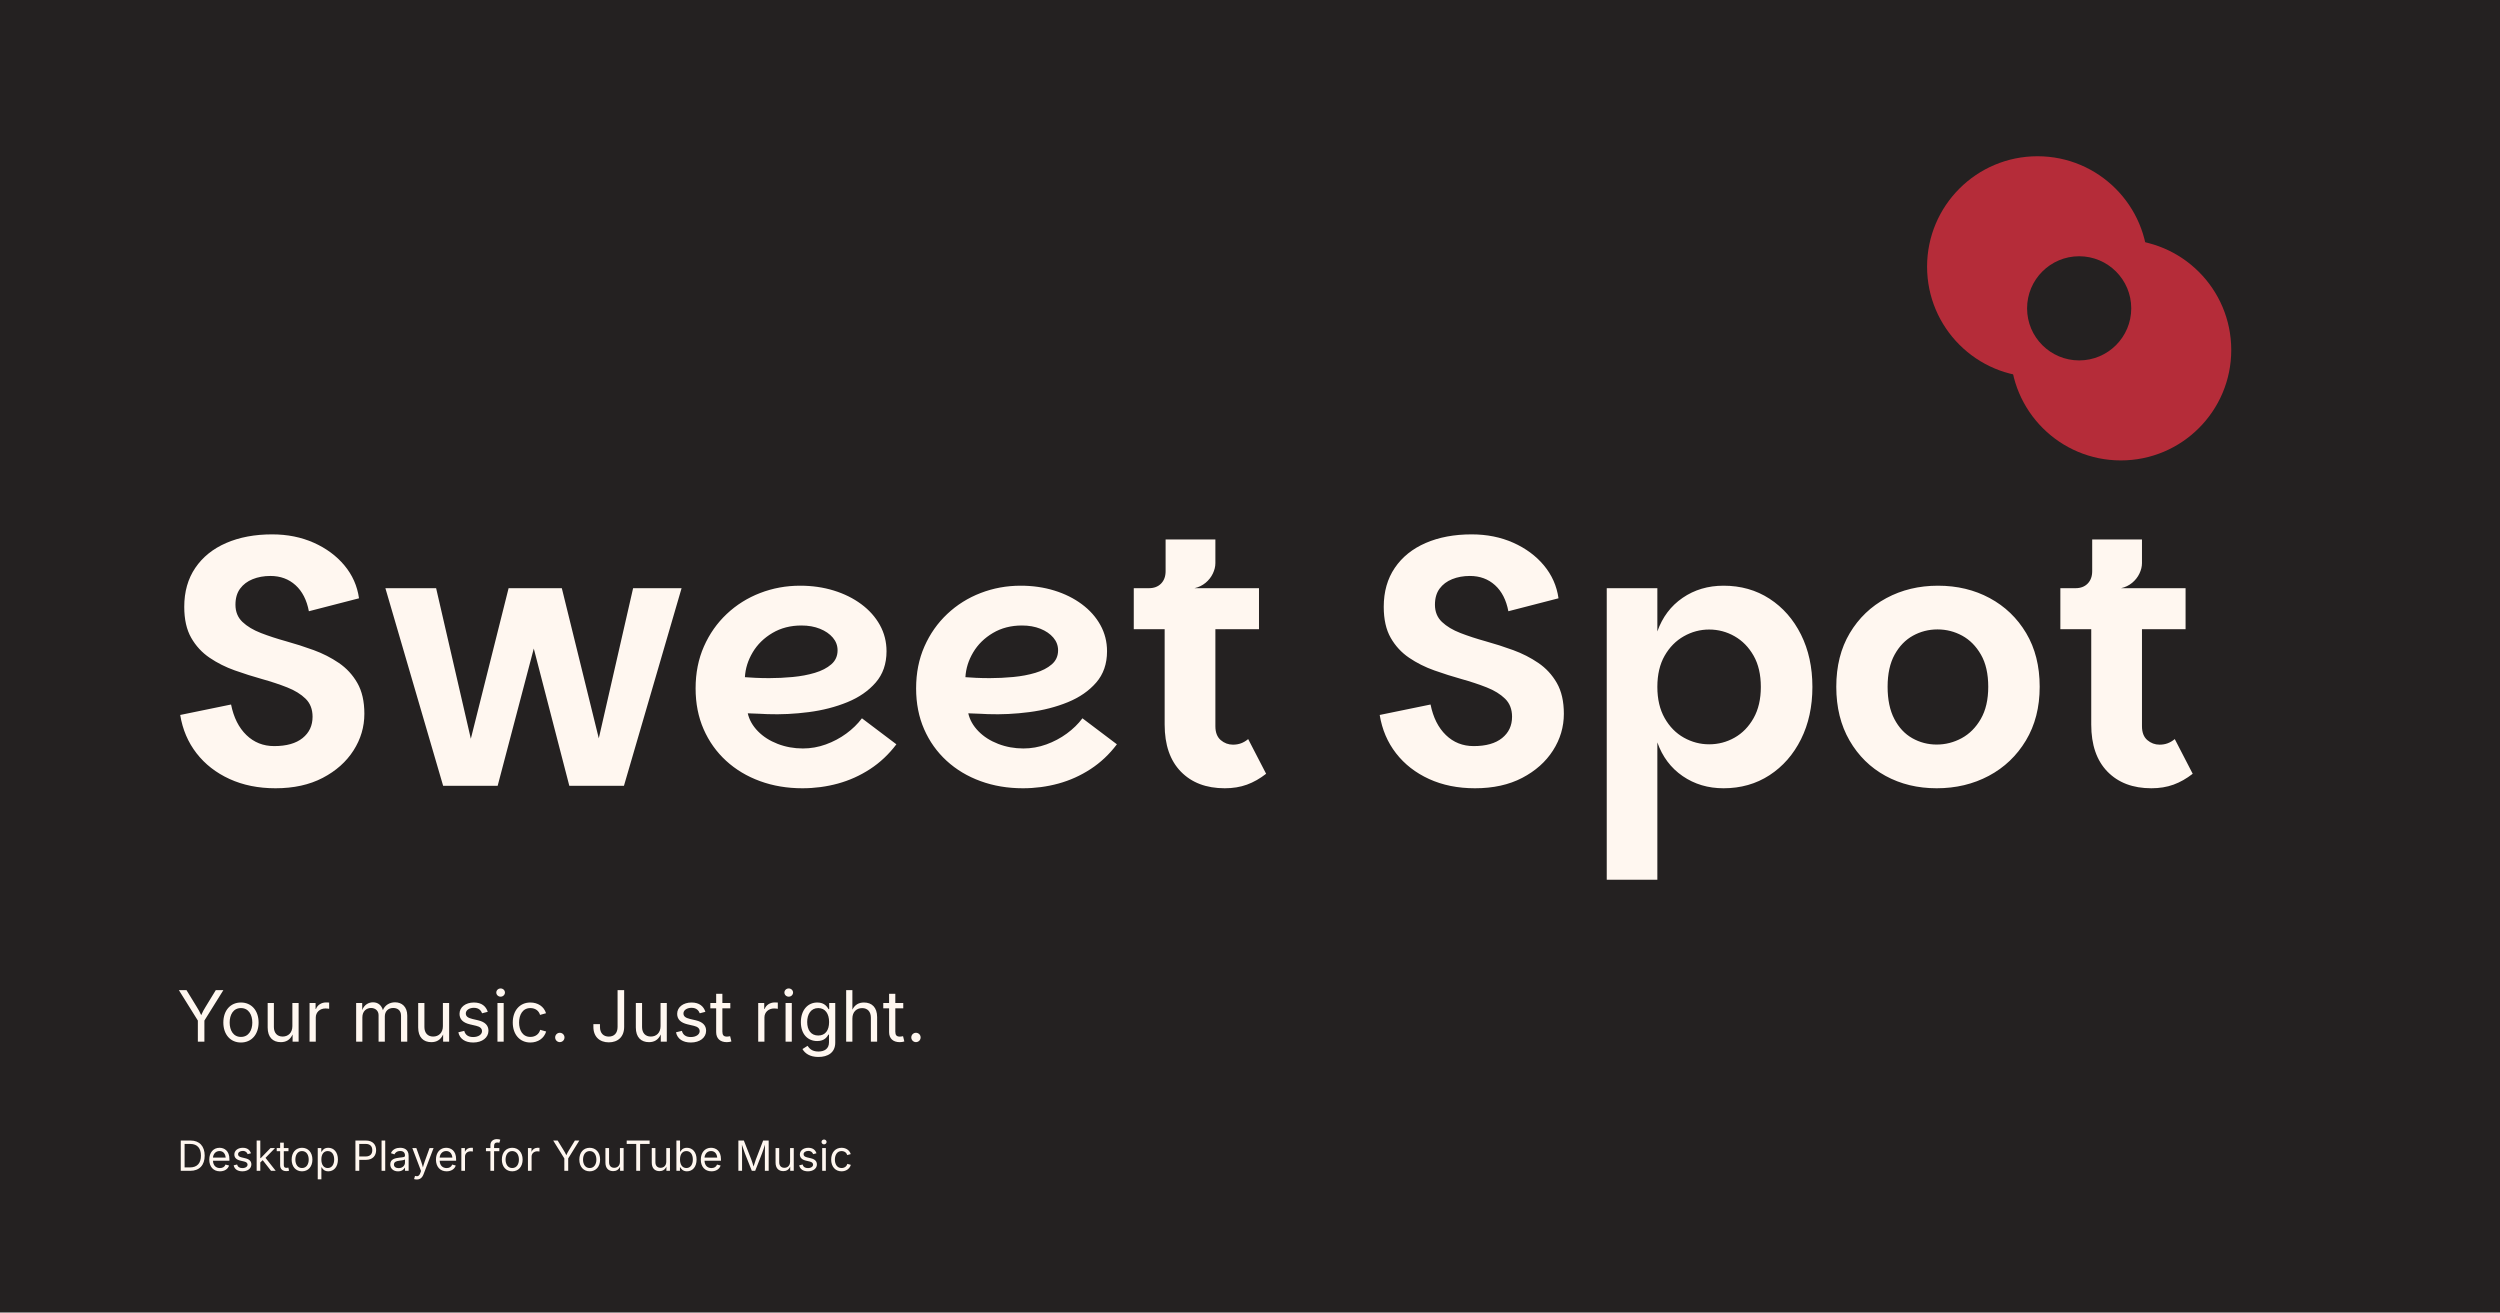
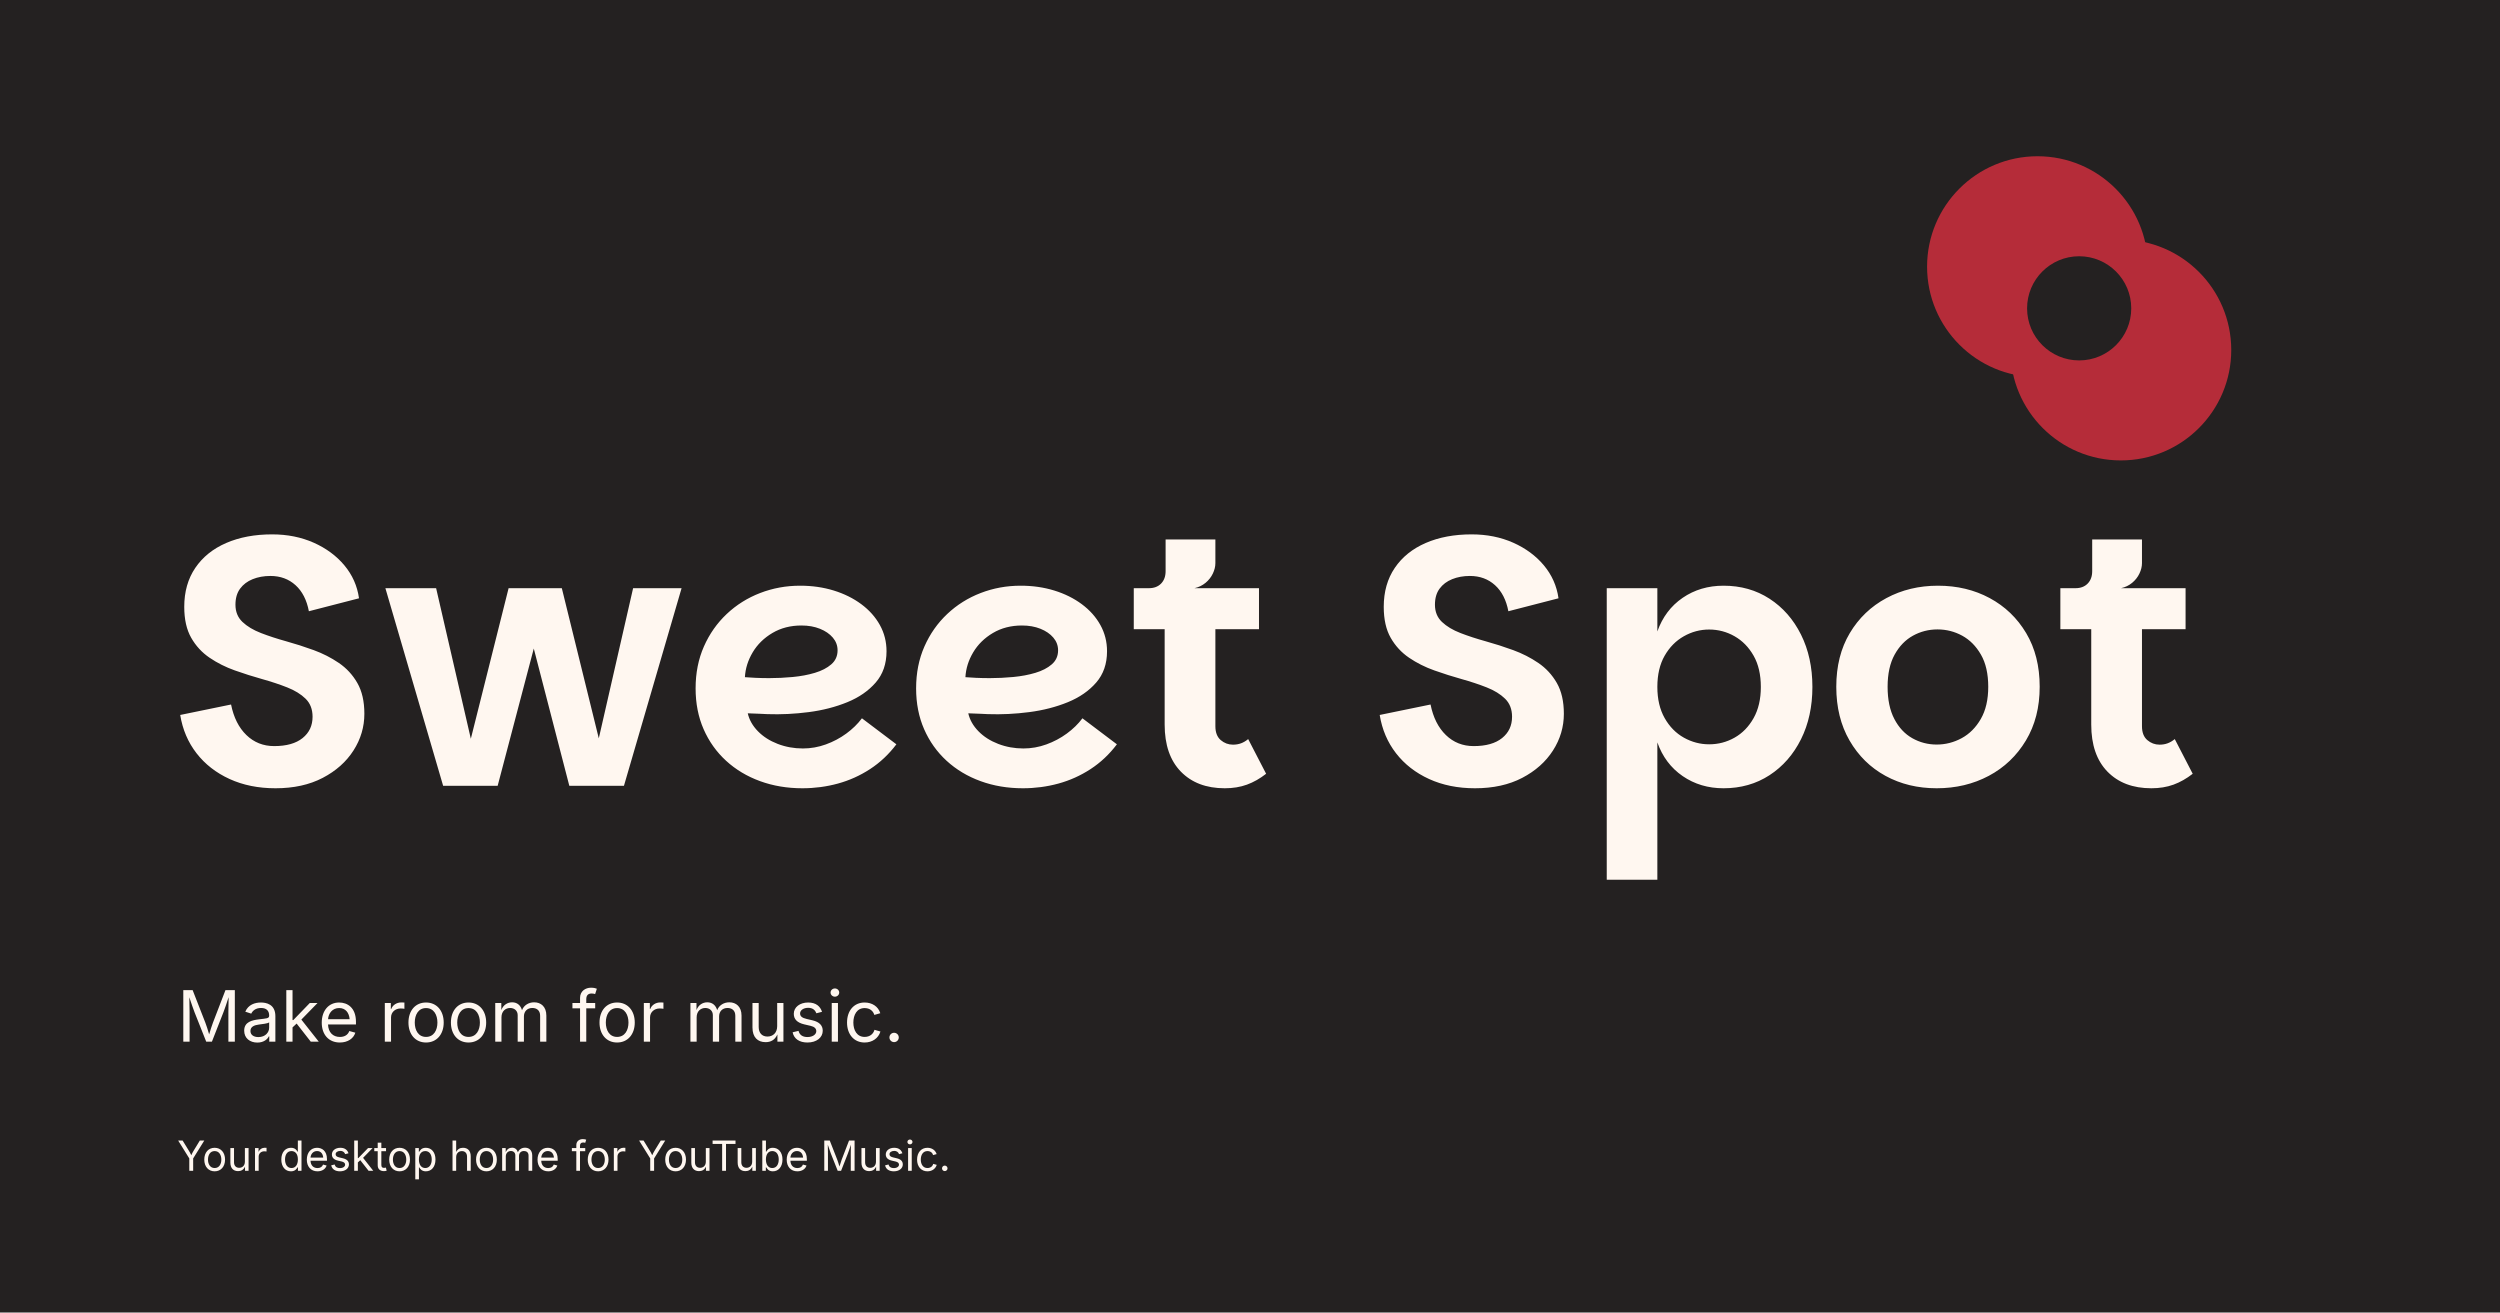
<svg xmlns="http://www.w3.org/2000/svg" width="1200" height="630" viewBox="0 0 1200 630" fill="none">
  <rect width="1200" height="630" fill="#242121" />
  <g transform="translate(870 20) scale(.5)">
    <defs>
      <mask id="sweetspot-aperture">
        <rect width="512" height="512" fill="white" />
        <circle cx="256" cy="256" r="50" fill="black" />
      </mask>
    </defs>
    <g mask="url(#sweetspot-aperture)">
      <circle cx="216" cy="216" r="106" fill="#B52C39" />
      <circle cx="296" cy="296" r="106" fill="#B52C39" />
    </g>
  </g>
  <g transform="translate(55 225) scale(1.05)">
    <path fill="#FFF7F0" d="M73.560 146.065Q61.829 146.065 52.568 141.829Q43.307 137.592 37.468 130.070Q31.629 122.549 30.000 112.553L53.247 107.775Q55.039 116.683 60.253 121.734Q65.467 126.785 72.962 126.785Q81.381 126.785 85.944 123.119Q90.506 119.453 90.506 113.368Q90.506 108.264 87.329 105.141Q84.151 102.018 78.909 99.954Q73.667 97.889 67.449 96.151Q61.231 94.414 54.957 92.187Q48.684 89.961 43.444 86.403Q38.203 82.845 35.026 77.279Q31.848 71.712 31.848 63.130Q31.848 52.755 36.899 45.315Q41.950 37.874 51.020 33.937Q60.090 30.000 72.038 30.000Q82.466 30.000 91.020 33.801Q99.574 37.602 105.061 44.174Q110.547 50.747 111.741 59.219L88.820 65.139Q87.354 57.427 82.710 53.217Q78.067 49.008 71.223 49.008Q66.770 49.008 63.131 50.474Q59.492 51.941 57.374 54.820Q55.255 57.699 55.255 62.152Q55.255 66.987 58.459 70.028Q61.663 73.069 66.932 75.106Q72.201 77.142 78.474 78.880Q84.747 80.618 90.993 82.899Q97.240 85.180 102.507 88.764Q107.775 92.349 110.980 97.944Q114.185 103.538 114.185 112.011Q114.185 121.026 109.216 128.794Q104.246 136.561 95.148 141.313Q86.051 146.065 73.560 146.065ZM123.797 54.604L146.988 54.604L166.108 137.539L159.318 137.539L180.120 54.604L204.452 54.604L224.872 137.539L218.085 137.539L237.039 54.604L259.199 54.604L232.856 144.924L207.873 144.924L188.104 68.560L195.220 68.560L175.123 144.924L150.193 144.924ZM314.434 146.065Q304.006 146.065 295.072 142.806Q286.139 139.548 279.540 133.492Q272.941 127.437 269.275 119.072Q265.609 110.708 265.609 100.389Q265.609 89.852 269.410 81.243Q273.211 72.634 279.838 66.389Q286.465 60.143 295.127 56.803Q303.789 53.463 313.403 53.463Q321.603 53.463 328.746 55.663Q335.888 57.862 341.347 61.908Q346.805 65.953 349.846 71.440Q352.887 76.926 352.887 83.444Q352.887 92.023 347.945 97.726Q343.004 103.429 334.965 106.716Q326.927 110.002 317.340 111.251Q307.753 112.500 298.412 112.174Q296.999 112.065 295.017 112.011Q293.036 111.958 291.460 111.876Q289.884 111.795 289.451 111.795Q290.482 116.301 294.093 119.995Q297.705 123.689 303.136 125.781Q308.568 127.872 314.653 127.872Q320.030 127.872 325.134 126.025Q330.239 124.178 334.503 121.054Q338.768 117.930 341.644 114.076L357.396 125.970Q352.235 132.814 345.365 137.294Q338.495 141.775 330.647 143.920Q322.800 146.065 314.434 146.065ZM299.281 95.717Q304.551 95.717 310.009 95.202Q315.467 94.686 320.111 93.301Q324.755 91.916 327.633 89.417Q330.511 86.919 330.511 83.008Q330.511 79.749 328.340 77.197Q326.168 74.645 322.447 73.150Q318.726 71.656 314.001 71.656Q306.506 71.656 300.722 75.078Q294.937 78.499 291.705 83.931Q288.473 89.363 288.147 95.282Q290.047 95.445 293.008 95.581Q295.968 95.717 299.281 95.717ZM415.238 146.065Q404.810 146.065 395.876 142.806Q386.943 139.548 380.344 133.492Q373.745 127.437 370.079 119.072Q366.413 110.708 366.413 100.389Q366.413 89.852 370.214 81.243Q374.015 72.634 380.642 66.389Q387.269 60.143 395.931 56.803Q404.593 53.463 414.207 53.463Q422.407 53.463 429.550 55.663Q436.692 57.862 442.151 61.908Q447.609 65.953 450.650 71.440Q453.691 76.926 453.691 83.444Q453.691 92.023 448.750 97.726Q443.808 103.429 435.769 106.716Q427.731 110.002 418.144 111.251Q408.557 112.500 399.217 112.174Q397.804 112.065 395.822 112.011Q393.840 111.958 392.264 111.876Q390.688 111.795 390.255 111.795Q391.286 116.301 394.897 119.995Q398.509 123.689 403.940 125.781Q409.372 127.872 415.457 127.872Q420.834 127.872 425.938 126.025Q431.043 124.178 435.307 121.054Q439.572 117.930 442.448 114.076L458.200 125.970Q453.039 132.814 446.169 137.294Q439.299 141.775 431.451 143.920Q423.604 146.065 415.238 146.065ZM400.085 95.717Q405.355 95.717 410.813 95.202Q416.272 94.686 420.915 93.301Q425.559 91.916 428.437 89.417Q431.315 86.919 431.315 83.008Q431.315 79.749 429.144 77.197Q426.972 74.645 423.251 73.150Q419.530 71.656 414.805 71.656Q407.310 71.656 401.526 75.078Q395.741 78.499 392.509 83.931Q389.277 89.363 388.951 95.282Q390.851 95.445 393.812 95.581Q396.772 95.717 400.085 95.717ZM507.516 146.065Q494.860 146.065 487.446 138.462Q480.033 130.858 480.033 116.955L480.033 73.339L465.913 73.339L465.913 54.604L523.158 54.604L523.158 73.339L503.223 73.339L503.223 117.714Q503.223 121.950 505.667 124.042Q508.111 126.133 511.263 126.133Q513.272 126.133 514.956 125.508Q516.640 124.883 518.214 123.580L526.417 139.438Q522.180 142.753 517.645 144.409Q513.109 146.065 507.516 146.065ZM472.810 61.773L472.810 54.604Q476.341 54.604 478.405 52.485Q480.468 50.367 480.468 46.836L480.468 32.335L503.223 32.335L503.223 43.142Q503.223 45.479 502.056 47.923Q500.889 50.367 498.716 52.160Q496.543 53.952 493.666 54.604ZM621.899 146.065Q610.168 146.065 600.907 141.829Q591.646 137.592 585.807 130.070Q579.968 122.549 578.339 112.553L601.585 107.775Q603.378 116.683 608.592 121.734Q613.806 126.785 621.301 126.785Q629.720 126.785 634.282 123.119Q638.845 119.453 638.845 113.368Q638.845 108.264 635.667 105.141Q632.490 102.018 627.248 99.954Q622.006 97.889 615.788 96.151Q609.569 94.414 603.296 92.187Q597.023 89.961 591.782 86.403Q586.542 82.845 583.364 77.279Q580.187 71.712 580.187 63.130Q580.187 52.755 585.238 45.315Q590.289 37.874 599.359 33.937Q608.429 30.000 620.377 30.000Q630.805 30.000 639.359 33.801Q647.913 37.602 653.400 44.174Q658.886 50.747 660.080 59.219L637.159 65.139Q635.693 57.427 631.049 53.217Q626.405 49.008 619.562 49.008Q615.109 49.008 611.470 50.474Q607.830 51.941 605.712 54.820Q603.594 57.699 603.594 62.152Q603.594 66.987 606.798 70.028Q610.002 73.069 615.271 75.106Q620.540 77.142 626.813 78.880Q633.086 80.618 639.332 82.899Q645.579 85.180 650.846 88.764Q656.113 92.349 659.319 97.944Q662.524 103.538 662.524 112.011Q662.524 121.026 657.554 128.794Q652.585 136.561 643.487 141.313Q634.389 146.065 621.899 146.065ZM735.519 146.065Q724.928 146.065 716.836 140.498Q708.744 134.932 705.266 125.100L705.266 187.887L682.131 187.887L682.131 54.604L705.266 54.604L705.266 74.372Q708.744 64.543 716.836 59.003Q724.928 53.463 735.519 53.463Q747.360 53.463 756.539 59.410Q765.718 65.357 770.932 75.812Q776.146 86.267 776.146 99.737Q776.146 113.205 770.932 123.661Q765.718 134.117 756.539 140.091Q747.360 146.065 735.519 146.065ZM728.948 125.970Q735.178 125.970 740.564 122.929Q745.949 119.888 749.262 113.994Q752.574 108.101 752.574 99.747Q752.574 91.285 749.262 85.462Q745.949 79.640 740.560 76.571Q735.170 73.502 728.935 73.502Q722.810 73.502 717.378 76.571Q711.946 79.640 708.606 85.462Q705.266 91.285 705.266 99.747Q705.266 108.101 708.610 113.997Q711.954 119.893 717.392 122.932Q722.830 125.970 728.948 125.970ZM832.956 146.065Q819.921 146.065 809.548 140.389Q799.175 134.713 793.118 124.226Q787.062 113.740 787.062 99.681Q787.062 85.503 793.226 75.158Q799.391 64.813 809.956 59.138Q820.520 53.463 833.555 53.463Q846.697 53.463 857.202 59.129Q867.708 64.795 873.877 75.146Q880.045 85.498 880.045 99.681Q880.045 113.740 873.746 124.226Q867.446 134.713 856.773 140.389Q846.101 146.065 832.956 146.065ZM832.967 126.080Q838.985 126.080 844.362 123.174Q849.739 120.267 853.134 114.374Q856.529 108.480 856.529 99.679Q856.529 90.768 853.186 84.962Q849.843 79.156 844.604 76.302Q839.364 73.448 833.336 73.448Q827.307 73.448 822.131 76.302Q816.955 79.156 813.740 84.962Q810.525 90.768 810.525 99.679Q810.525 108.480 813.594 114.374Q816.663 120.267 821.805 123.174Q826.948 126.080 832.967 126.080ZM931.099 146.065Q918.444 146.065 911.030 138.462Q903.616 130.858 903.616 116.955L903.616 73.339L889.497 73.339L889.497 54.604L946.741 54.604L946.741 73.339L926.807 73.339L926.807 117.714Q926.807 121.950 929.251 124.042Q931.695 126.133 934.847 126.133Q936.856 126.133 938.540 125.508Q940.224 124.883 941.797 123.580L950.000 139.438Q945.764 142.753 941.228 144.409Q936.693 146.065 931.099 146.065ZM896.394 61.773L896.394 54.604Q899.925 54.604 901.988 52.485Q904.052 50.367 904.052 46.836L904.052 32.335L926.807 32.335L926.807 43.142Q926.807 45.479 925.640 47.923Q924.472 50.367 922.299 52.160Q920.126 53.952 917.250 54.604Z" />
  </g>
-   <text x="85" y="500" font-family="Inter,Arial,sans-serif" font-size="34" fill="#FFF7F0">Your music. Just right.</text>
-   <text x="85" y="562" font-family="Inter,Arial,sans-serif" font-size="20" fill="#FFF7F0">Desktop Player for YouTube Music</text>
+   <text x="85" y="500" font-family="Inter,Arial,sans-serif" font-size="34" fill="#FFF7F0">Make room for music.</text>
+   <text x="85" y="562" font-family="Inter,Arial,sans-serif" font-size="20" fill="#FFF7F0">Your desktop home for YouTube Music.</text>
</svg>
